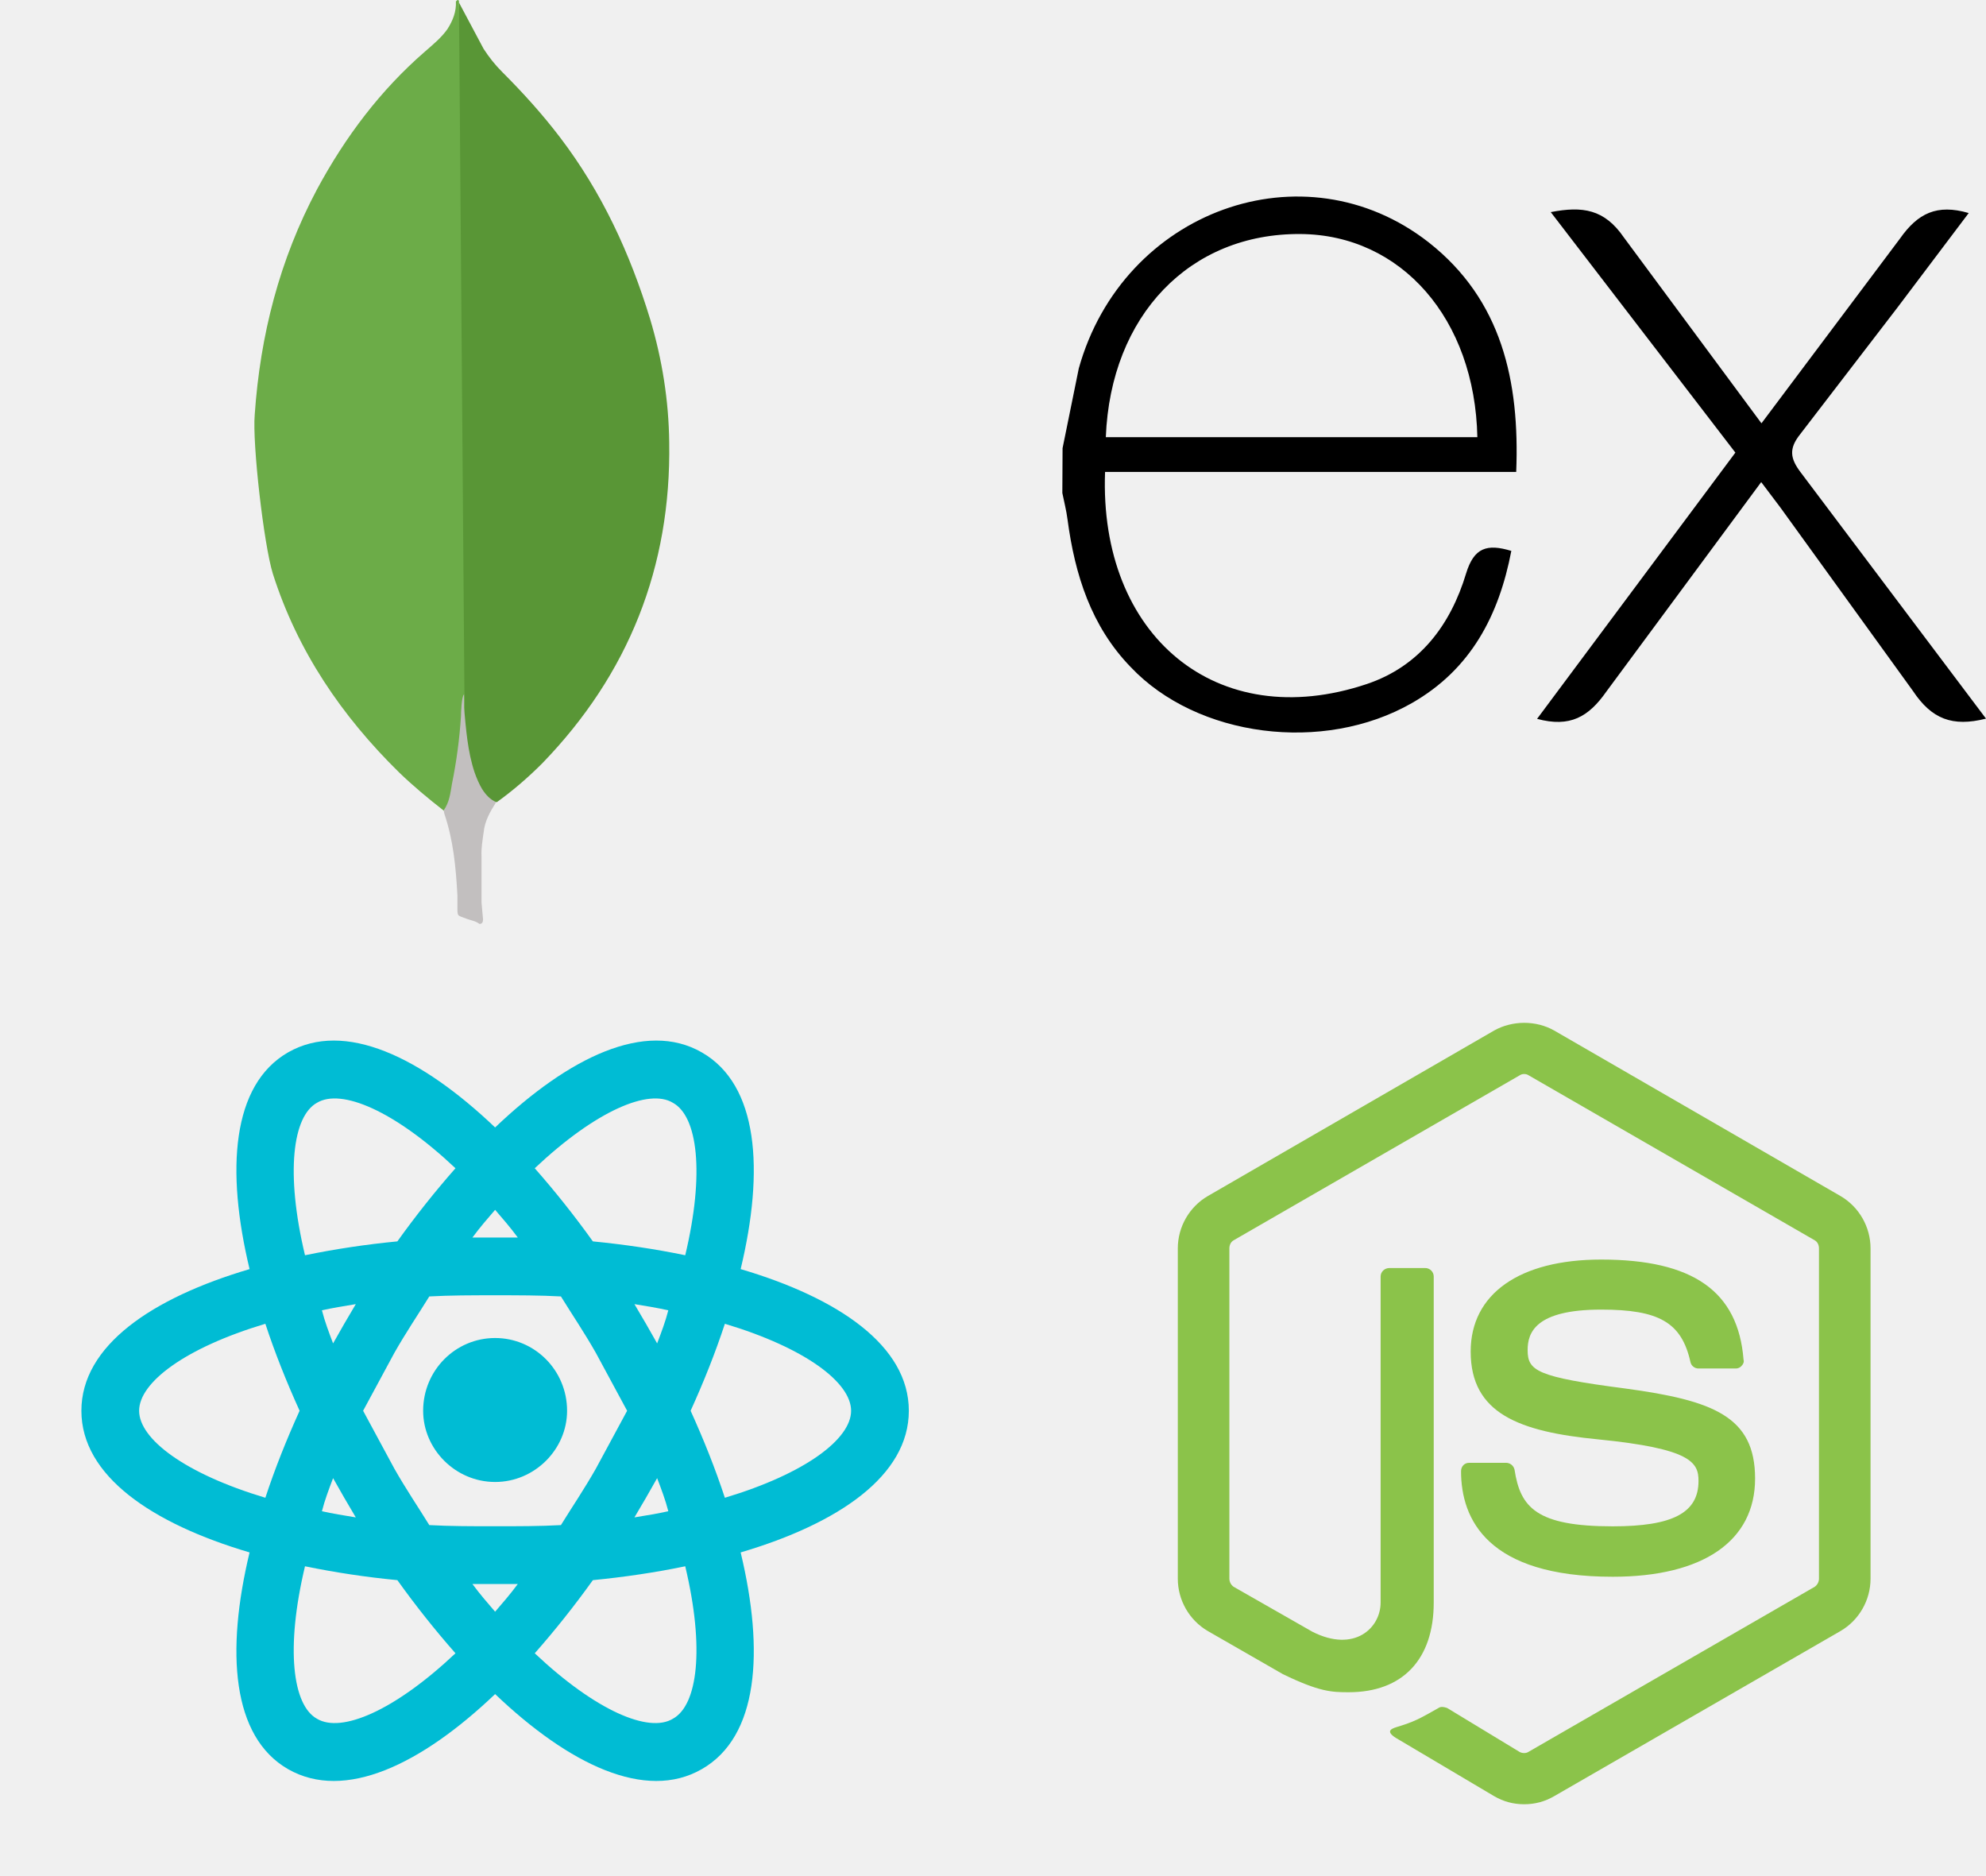
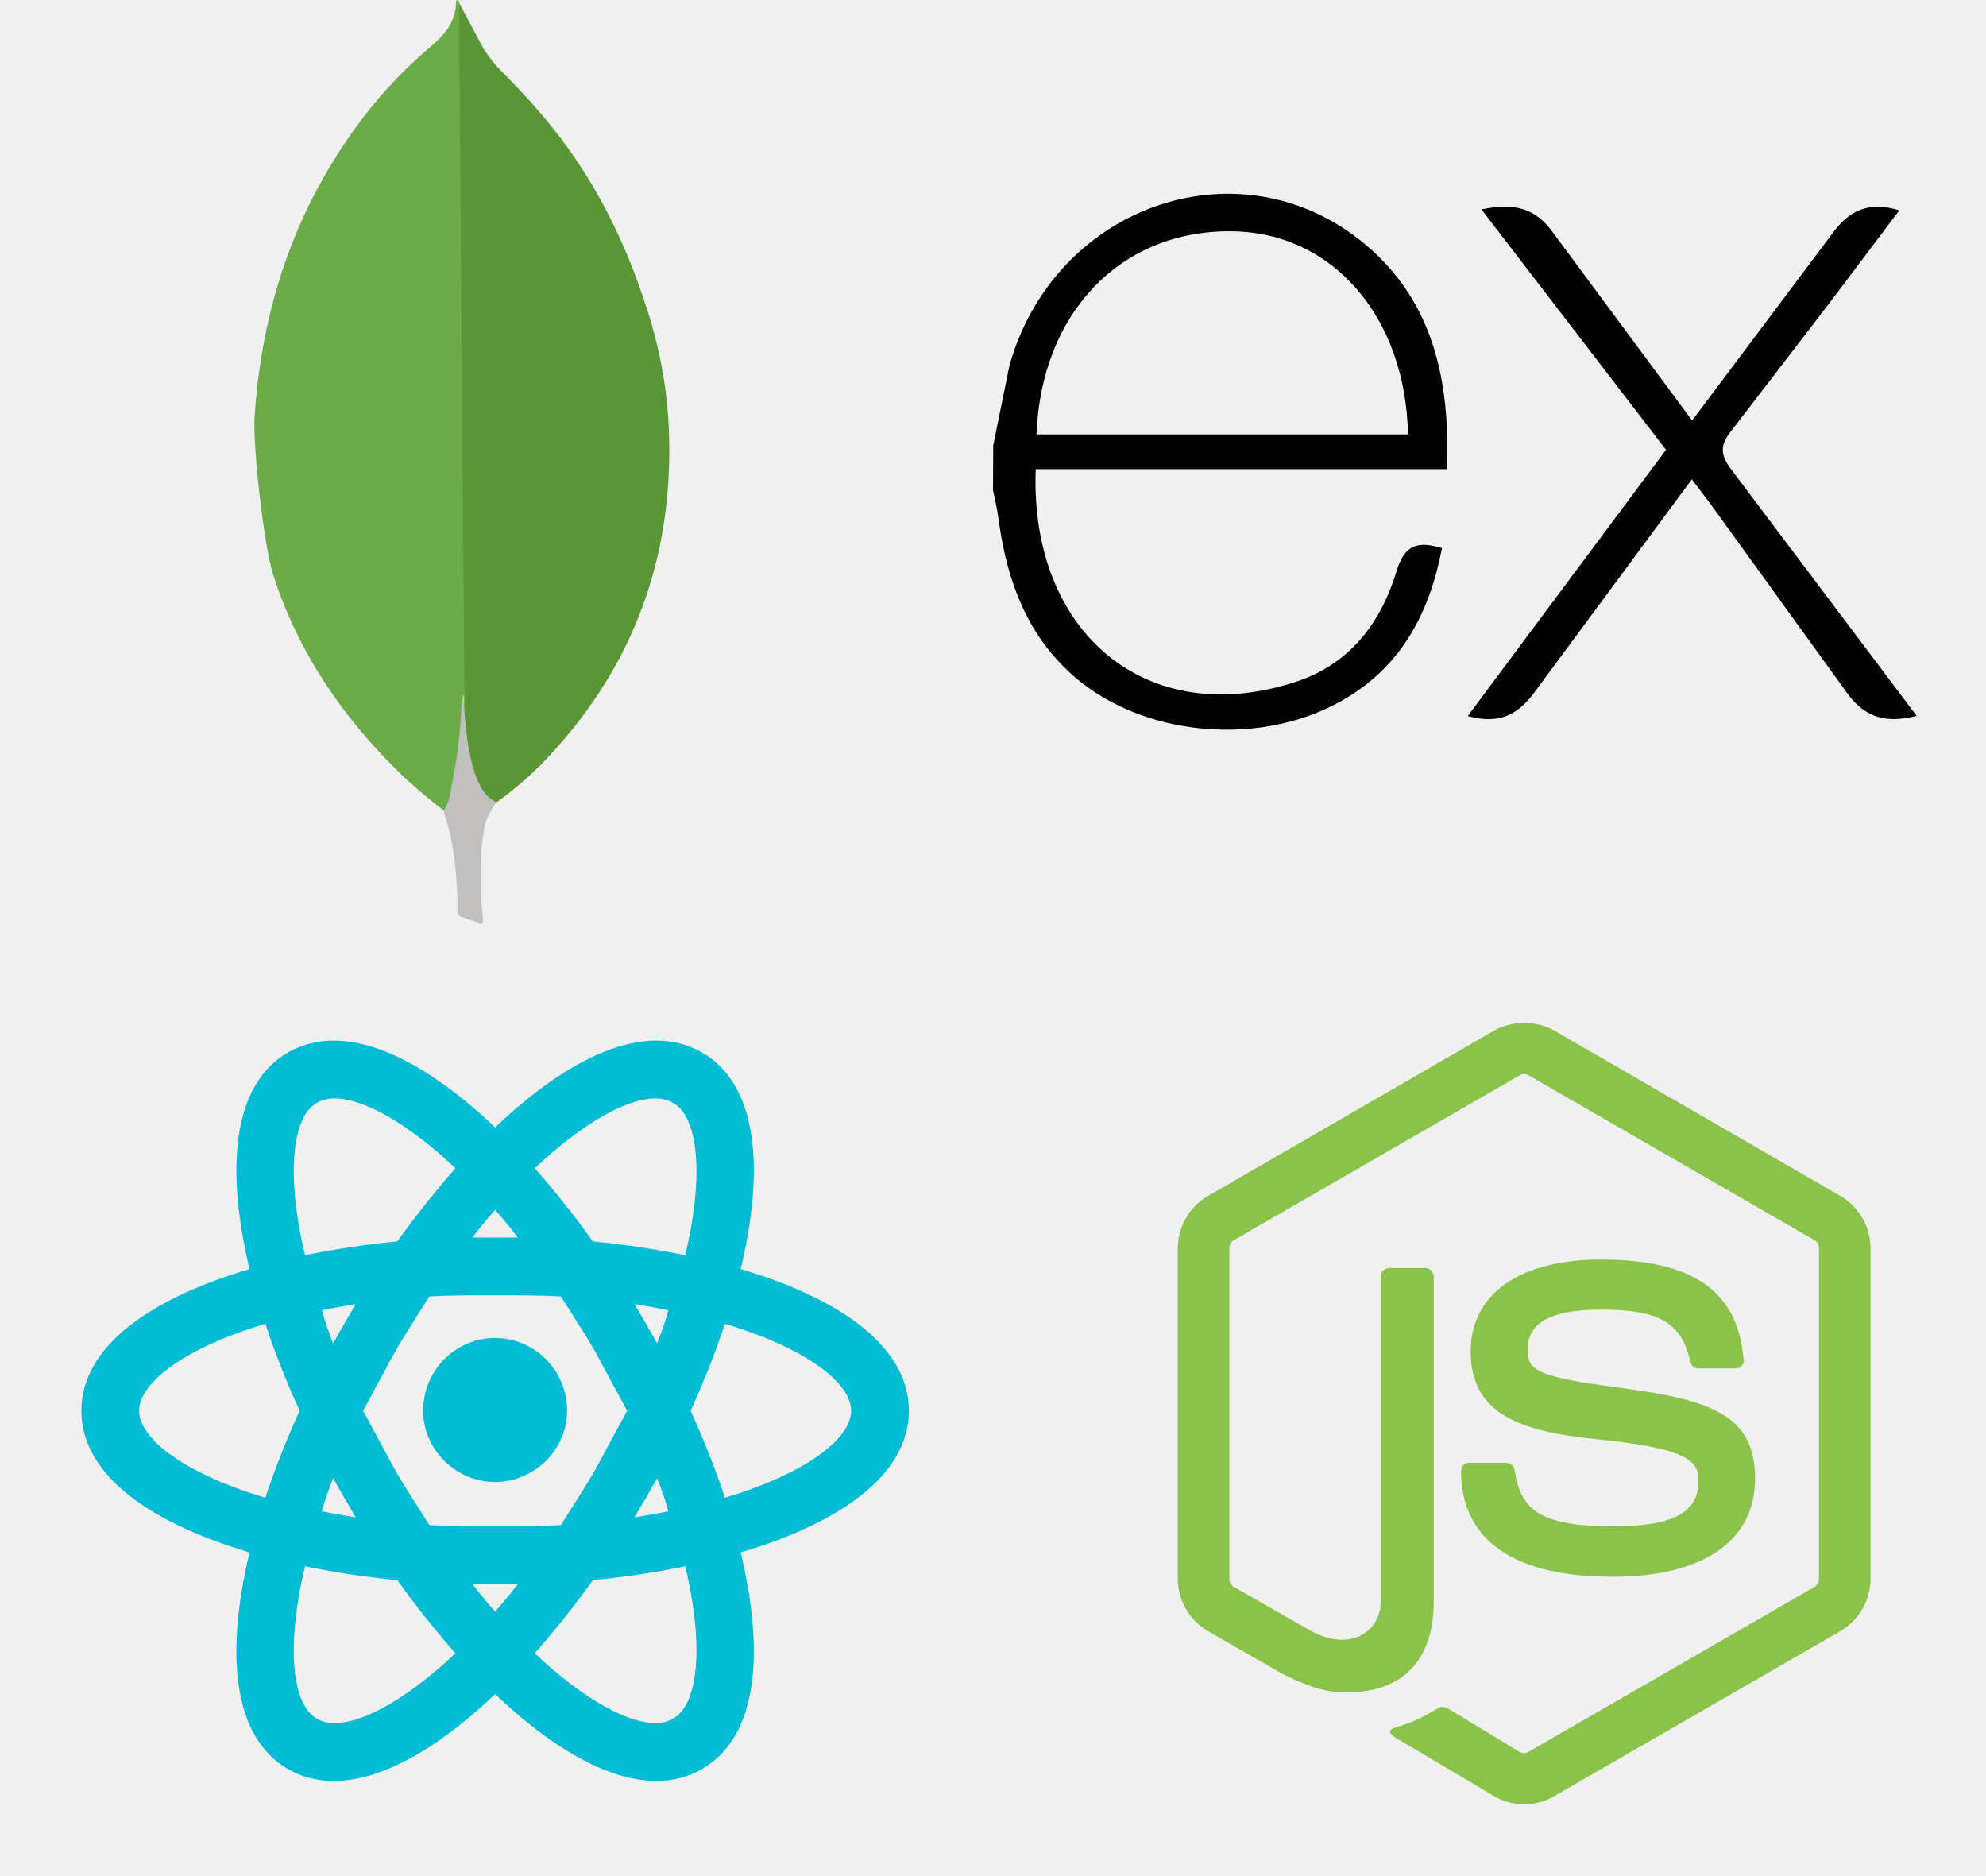
<svg xmlns="http://www.w3.org/2000/svg" width="716" height="676" viewBox="0 0 716 676" fill="none">
  <path d="M549.5 368.669C545.754 368.669 541.869 369.64 538.678 371.444L435.447 431.106C428.787 434.991 424.625 442.206 424.625 449.976V569.024C424.625 576.794 428.787 584.009 435.447 587.894L462.504 603.434C475.685 609.816 480.125 609.955 486.23 609.955C505.655 609.955 516.894 598.161 516.894 577.626V460.105C516.894 458.44 515.506 457.052 513.841 457.052H500.938C499.134 457.052 497.746 458.44 497.746 460.105V577.626C497.746 586.784 488.311 595.802 473.188 588.171L444.744 571.937C444.277 571.608 443.895 571.171 443.629 570.665C443.364 570.158 443.223 569.596 443.218 569.024V449.976C443.218 448.727 443.772 447.617 444.744 447.062L547.974 387.539C548.806 386.984 550.194 386.984 551.026 387.539L654.256 447.062C655.227 447.617 655.782 448.727 655.782 449.976V569.024C655.782 570.134 655.227 571.244 654.256 571.937L551.026 631.461C550.194 632.016 548.806 632.016 547.835 631.461L521.75 615.644C520.64 615.227 519.53 615.089 518.836 615.505C511.482 619.667 510.095 620.5 503.296 622.581C501.631 623.136 498.995 624.107 504.267 627.021L538.678 647.417C542.008 649.36 545.615 650.331 549.5 650.331C553.385 650.331 556.992 649.36 560.322 647.417L663.552 587.894C670.212 584.009 674.375 576.794 674.375 569.024V449.976C674.375 442.206 670.212 434.991 663.552 431.106L560.322 371.444C557.131 369.64 553.385 368.669 549.5 368.669V368.669ZM577.25 454C547.835 454 530.214 466.349 530.214 487.161C530.214 509.5 547.696 516.021 576.001 518.796C609.717 522.126 612.354 527.121 612.354 533.781C612.354 545.297 603.058 550.154 581.413 550.154C553.94 550.154 548.113 543.355 546.031 529.757C545.885 529.055 545.502 528.423 544.947 527.969C544.391 527.514 543.697 527.264 542.979 527.26H529.659C527.994 527.26 526.745 528.509 526.745 530.312C526.745 547.517 536.18 568.33 581.413 568.33C614.019 568.33 632.75 555.426 632.75 532.949C632.75 510.61 617.765 504.782 585.991 500.481C553.94 496.319 550.749 494.099 550.749 486.606C550.749 480.362 553.524 472.037 577.25 472.037C598.062 472.037 606.249 476.616 609.44 490.907C609.717 492.295 610.966 493.266 612.354 493.266H625.812C626.506 493.266 627.339 492.989 627.894 492.295C628.449 491.74 628.865 490.907 628.588 490.075C626.645 465.377 610.273 454 577.25 454Z" fill="#8BC34A" />
-   <path d="M716 259.023C703.887 262.103 696.395 259.158 689.672 249.064L641.866 182.922L634.956 173.765L579.127 249.283C572.748 258.367 566.056 262.322 554.152 259.106L625.643 163.14L559.084 76.456C570.531 74.229 578.44 75.363 585.464 85.613L635.05 152.577L685 85.977C691.4 76.893 698.278 73.438 709.767 76.789L683.959 111.004L648.994 156.532C644.832 161.735 645.404 165.294 649.233 170.32L716 259.023ZM383.083 161.537L388.932 132.774C404.853 75.852 470.1 52.199 515.097 87.372C541.394 108.06 547.929 137.322 546.628 170.102H398.401C396.174 229.105 438.642 264.715 492.786 246.546C511.777 240.167 522.964 225.296 528.563 206.69C531.404 197.366 536.107 195.909 544.869 198.573C540.395 221.841 530.3 241.28 508.968 253.445C477.093 271.656 431.597 265.766 407.663 240.458C393.406 225.775 387.516 207.169 384.873 187.272C384.457 183.984 383.624 180.851 383 177.698C383.055 172.315 383.083 166.931 383.083 161.548V161.537ZM398.672 157.583H532.621C531.747 114.917 505.18 84.614 468.872 84.354C429.016 84.042 400.399 113.627 398.672 157.583V157.583Z" fill="black" />
+   <path d="M691 258.023C678.887 261.103 671.395 258.158 664.672 248.064L616.866 181.922L609.956 172.765L554.127 248.283C547.748 257.367 541.056 261.322 529.152 258.106L600.643 162.14L534.084 75.456C545.531 73.229 553.44 74.363 560.464 84.613L610.05 151.577L660 84.977C666.4 75.893 673.278 72.438 684.767 75.789L658.959 110.004L623.994 155.532C619.832 160.735 620.404 164.294 624.233 169.32L691 258.023ZM358.083 160.537L363.932 131.774C379.853 74.852 445.1 51.199 490.097 86.372C516.394 107.06 522.929 136.322 521.628 169.102H373.401C371.174 228.105 413.642 263.715 467.786 245.546C486.777 239.167 497.964 224.296 503.563 205.69C506.404 196.366 511.107 194.909 519.869 197.573C515.395 220.841 505.3 240.28 483.968 252.445C452.093 270.656 406.597 264.766 382.663 239.458C368.406 224.775 362.516 206.169 359.873 186.272C359.457 182.984 358.624 179.851 358 176.698C358.055 171.315 358.083 165.931 358.083 160.548V160.537ZM373.672 156.583H507.621C506.747 113.917 480.18 83.614 443.872 83.354C404.016 83.042 375.399 112.627 373.672 156.583V156.583Z" fill="black" />
  <path d="M178.5 482.276C192.791 482.276 204.446 493.931 204.446 508.5C204.446 522.375 192.791 534.169 178.5 534.169C164.209 534.169 152.554 522.375 152.554 508.5C152.554 493.931 164.209 482.276 178.5 482.276ZM114.259 619.5C123 624.773 142.148 616.725 164.209 595.913C156.994 587.726 149.918 578.846 143.258 569.55C132.076 568.48 120.96 566.813 109.958 564.555C102.881 594.248 105.518 614.644 114.259 619.5V619.5ZM124.11 539.858L120.086 532.781C118.56 536.805 117.034 540.829 116.063 544.714C119.809 545.546 123.971 546.24 128.273 546.934L124.11 539.858ZM214.853 529.313L226.091 508.5L214.853 487.688C210.69 480.334 206.25 473.813 202.226 467.291C194.734 466.875 186.825 466.875 178.5 466.875C170.175 466.875 162.266 466.875 154.774 467.291C150.75 473.813 146.31 480.334 142.148 487.688L130.909 508.5L142.148 529.313C146.31 536.666 150.75 543.188 154.774 549.709C162.266 550.125 170.175 550.125 178.5 550.125C186.825 550.125 194.734 550.125 202.226 549.709C206.25 543.188 210.69 536.666 214.853 529.313V529.313ZM178.5 436.073C175.864 439.125 173.089 442.316 170.314 446.063H186.686C183.911 442.316 181.136 439.125 178.5 436.073ZM178.5 580.928C181.136 577.875 183.911 574.684 186.686 570.938H170.314C173.089 574.684 175.864 577.875 178.5 580.928ZM242.603 397.5C234 392.227 214.853 400.275 192.791 421.088C200.006 429.274 207.083 438.154 213.743 447.45C225.12 448.56 236.359 450.225 247.043 452.445C254.119 422.753 251.483 402.356 242.603 397.5ZM232.89 477.143L236.914 484.219C238.44 480.195 239.966 476.171 240.938 472.286C237.191 471.454 233.029 470.76 228.728 470.066L232.89 477.143V477.143ZM253.009 379.324C273.405 390.979 275.625 421.643 267.023 457.44C302.265 467.846 327.656 485.051 327.656 508.5C327.656 531.949 302.265 549.154 267.023 559.56C275.625 595.358 273.405 626.021 253.009 637.676C232.751 649.331 205.14 636.011 178.5 610.62C151.86 636.011 124.249 649.331 103.853 637.676C83.595 626.021 81.375 595.358 89.978 559.56C54.735 549.154 29.344 531.949 29.344 508.5C29.344 485.051 54.735 467.846 89.978 457.44C81.375 421.643 83.595 390.979 103.853 379.324C124.249 367.669 151.86 380.989 178.5 406.38C205.14 380.989 232.751 367.669 253.009 379.324ZM248.985 508.5C253.703 518.906 257.865 529.313 261.334 539.858C290.471 531.116 306.844 518.629 306.844 508.5C306.844 498.371 290.471 485.884 261.334 477.143C257.865 487.688 253.703 498.094 248.985 508.5ZM108.015 508.5C103.298 498.094 99.135 487.688 95.666 477.143C66.529 485.884 50.156 498.371 50.156 508.5C50.156 518.629 66.529 531.116 95.666 539.858C99.135 529.313 103.298 518.906 108.015 508.5ZM232.89 539.858L228.728 546.934C233.029 546.24 237.191 545.546 240.938 544.714C239.966 540.829 238.44 536.805 236.914 532.781L232.89 539.858V539.858ZM192.791 595.913C214.853 616.725 234 624.773 242.603 619.5C251.483 614.644 254.119 594.248 247.043 564.555C236.359 566.775 225.12 568.44 213.743 569.55C207.083 578.846 200.006 587.726 192.791 595.913V595.913ZM124.11 477.143L128.273 470.066C123.971 470.76 119.809 471.454 116.063 472.286C117.034 476.171 118.56 480.195 120.086 484.219L124.11 477.143ZM164.209 421.088C142.148 400.275 123 392.227 114.259 397.5C105.518 402.356 102.881 422.753 109.958 452.445C120.96 450.187 132.076 448.52 143.258 447.45C149.918 438.154 156.994 429.274 164.209 421.088V421.088Z" fill="#00BCD4" />
  <g clip-path="url(#clip0_102_15)">
    <path d="M165.459 0.905L174.346 17.597C176.344 20.677 178.509 23.404 181.058 25.943C188.499 33.383 195.565 41.178 201.912 49.523C216.97 69.295 227.127 91.252 234.38 114.999C238.73 129.506 241.092 144.387 241.269 159.434C241.997 204.42 226.575 243.048 195.481 275.152C190.403 280.23 184.971 284.934 179.144 289.117C176.063 289.117 174.606 286.755 173.337 284.58C170.975 280.594 169.528 276.047 168.8 271.52C167.707 266.077 166.989 260.635 167.343 255.016V252.476C167.093 251.935 164.377 2.185 165.459 0.905Z" fill="#599636" />
    <path d="M165.459 0.354C165.095 -0.375 164.731 0.177 164.367 0.531C164.544 4.173 163.274 7.42 161.286 10.521C159.101 13.601 156.208 15.963 153.305 18.502C137.175 32.468 124.48 49.336 114.313 68.203C100.785 93.594 93.812 120.806 91.835 149.455C90.93 159.788 95.103 196.251 98.36 206.772C107.247 234.703 123.21 258.106 143.887 278.419C148.965 283.31 154.398 287.847 160.017 292.207C161.651 292.207 161.828 290.751 162.202 289.668C162.918 287.353 163.465 284.988 163.836 282.592L167.478 255.39L165.459 0.354Z" fill="#6CAC48" />
    <path d="M174.346 300.168C174.71 296.006 176.708 292.551 178.883 289.106C176.698 288.201 175.075 286.401 173.805 284.392C172.712 282.582 171.807 280.407 171.099 278.409C168.56 270.791 168.019 262.799 167.291 255.016V250.302C166.385 251.03 166.198 257.19 166.198 258.106C165.669 266.333 164.577 274.514 162.931 282.592C162.389 285.86 162.025 289.117 160.017 292.02C160.017 292.384 160.017 292.749 160.194 293.29C163.461 302.905 164.356 312.697 164.908 322.677V326.319C164.908 330.669 164.731 329.753 168.342 331.21C169.799 331.751 171.422 331.939 172.879 333.021C173.972 333.021 174.149 332.115 174.149 331.387L173.607 325.403V308.712C173.431 305.798 173.972 302.905 174.336 300.179L174.346 300.168Z" fill="#C2BFBF" />
  </g>
  <defs>
    <clipPath id="clip0_102_15">
      <rect width="333" height="333" fill="white" />
    </clipPath>
  </defs>
</svg>
